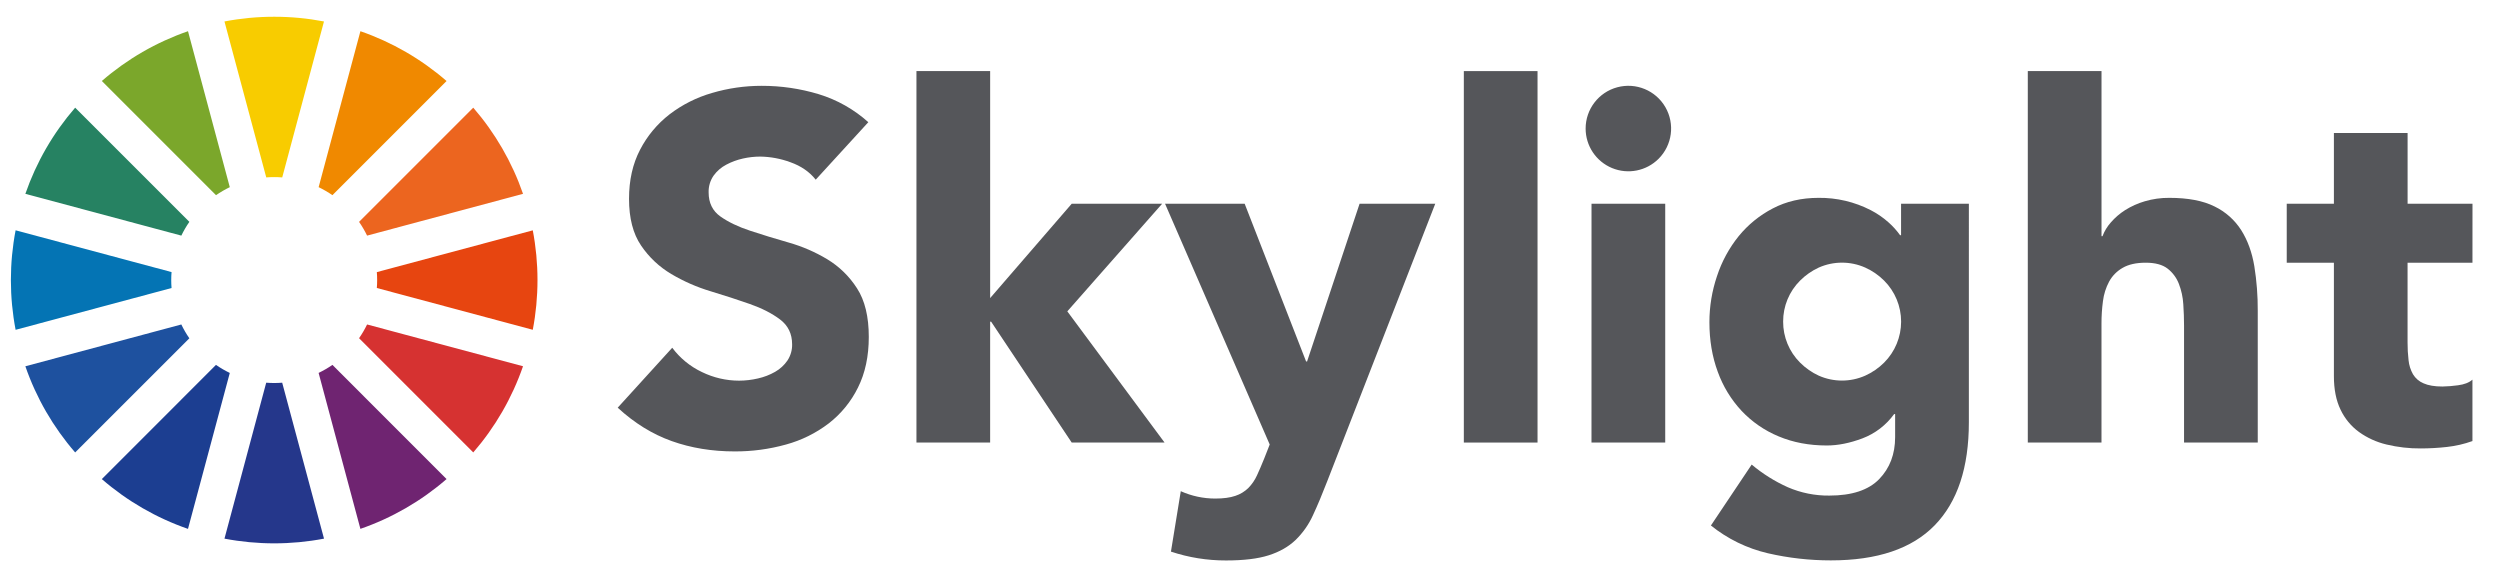
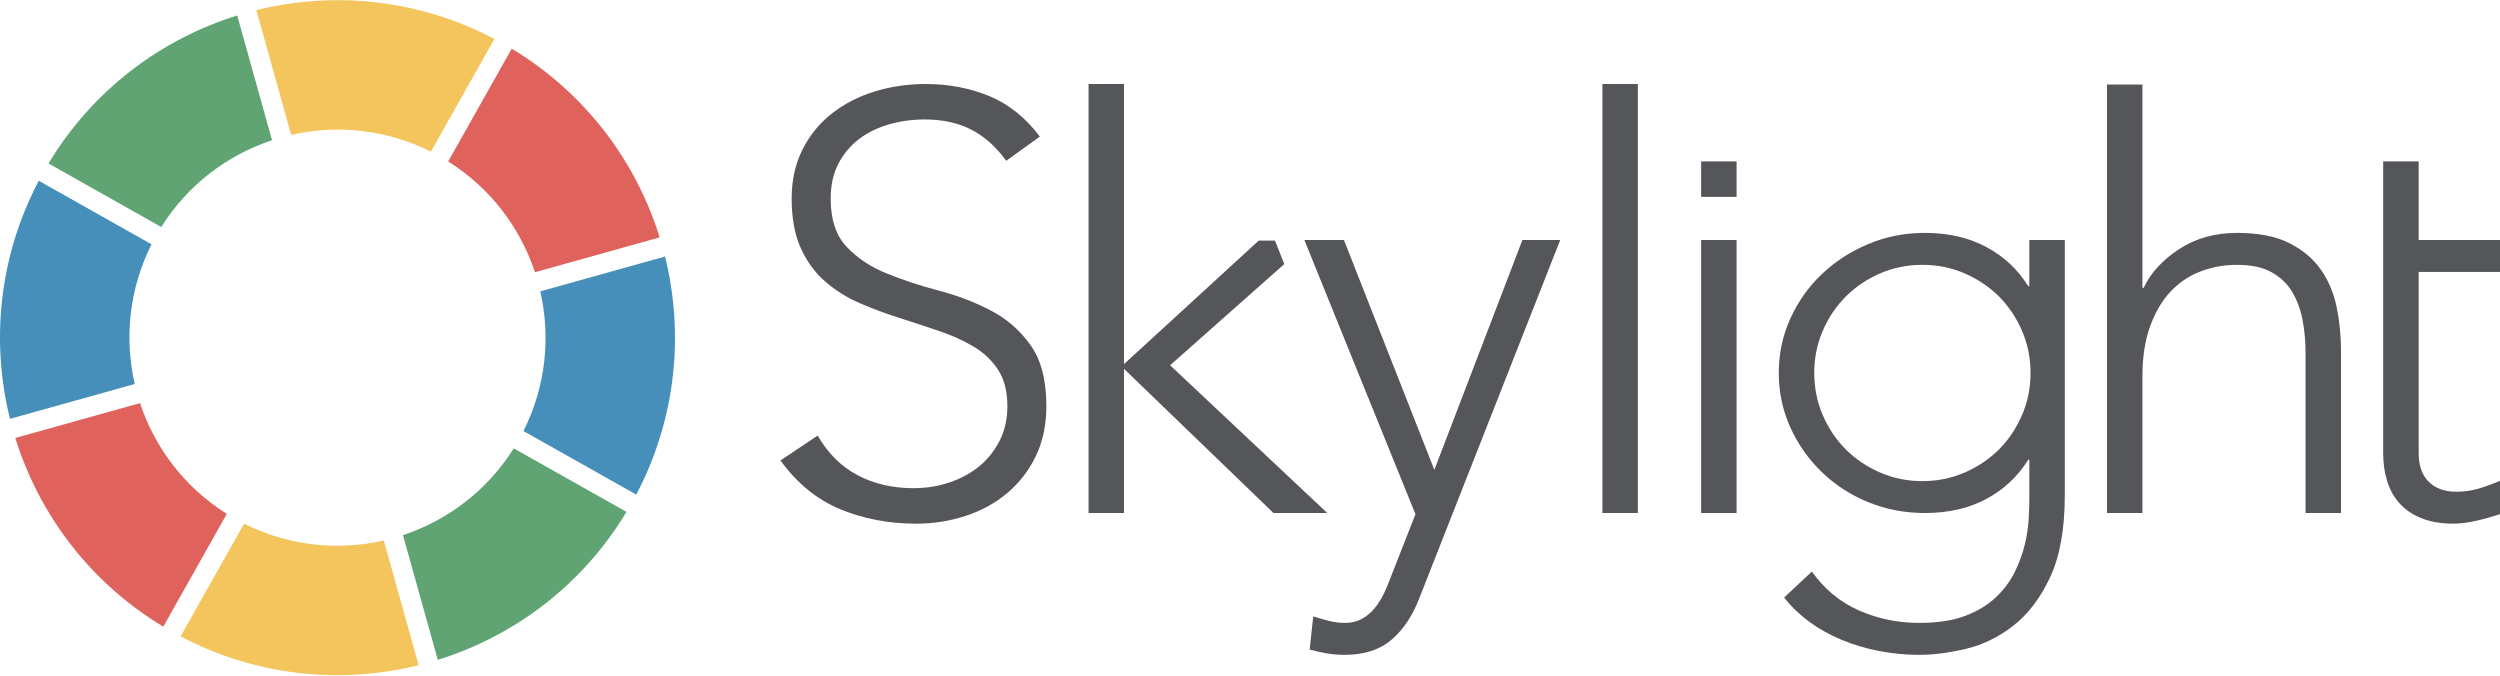
- <svg xmlns="http://www.w3.org/2000/svg" id="Layer_1" data-name="Layer 1" viewBox="0 0 2350 530">
-   <defs>
-     <style>.cls-1{fill:#25378b;}.cls-2{fill:#0474b4;}.cls-3{fill:#7ba72b;}.cls-4{fill:#268262;}.cls-5{fill:#1e519f;}.cls-6{fill:#1c3e91;}.cls-7{fill:#f8cc00;}.cls-8{fill:#f08900;}.cls-9{fill:#d63231;}.cls-10{fill:#e74510;}.cls-11{fill:#ec651f;}.cls-12{fill:#6f2471;}.cls-13{fill:#55565a;}</style>
-   </defs>
-   <path class="cls-1" d="M265.26,359.73c-2.48.21-5,.3-7.51.3s-5-.09-7.51-.3L211,506.32a249.08,249.08,0,0,0,93.57,0Z" />
-   <path class="cls-2" d="M161.26,255.76,14.67,216.48a248.92,248.92,0,0,0,0,93.54l146.59-39.28c-.21-2.48-.3-5-.3-7.48S161.06,258.24,161.26,255.76Z" />
-   <path class="cls-3" d="M176.72,29.34a247.31,247.31,0,0,0-81,46.78L203.05,183.47A97.24,97.24,0,0,1,216,175.93Z" />
-   <path class="cls-4" d="M23.84,182.2l146.62,39.28A94,94,0,0,1,178,208.53L70.65,101.22A246.94,246.94,0,0,0,23.84,182.2Z" />
-   <path class="cls-5" d="M170.45,305,23.84,344.3a246.42,246.42,0,0,0,46.81,81L178,318A92.25,92.25,0,0,1,170.45,305Z" />
-   <path class="cls-6" d="M203,343,95.71,450.34a246.86,246.86,0,0,0,81,46.81L216,350.57A97.58,97.58,0,0,1,203,343Z" />
-   <path class="cls-7" d="M257.76,15.75A246.66,246.66,0,0,0,211,20.18l39.28,146.59c2.48-.21,5-.3,7.51-.3s5,.09,7.51.3L304.54,20.18A246.66,246.66,0,0,0,257.76,15.75Z" />
-   <path class="cls-8" d="M338.79,29.34,299.52,175.93a97.3,97.3,0,0,1,12.95,7.54L419.77,76.16A246.72,246.72,0,0,0,338.79,29.34Z" />
-   <path class="cls-9" d="M345.06,305a95.1,95.1,0,0,1-7.54,12.92L444.86,425.28a246.88,246.88,0,0,0,46.78-81Z" />
-   <path class="cls-10" d="M500.81,216.51,354.22,255.79c.21,2.48.3,5,.3,7.48s-.09,5-.3,7.45L500.81,310a248.61,248.61,0,0,0,0-93.48Z" />
-   <path class="cls-11" d="M444.86,101.22,337.52,208.56a95.1,95.1,0,0,1,7.54,12.92L491.65,182.2A247.4,247.4,0,0,0,444.86,101.22Z" />
-   <path class="cls-12" d="M312.49,343a97.63,97.63,0,0,1-13,7.54l39.28,146.59a246.58,246.58,0,0,0,81-46.81Z" />
-   <path class="cls-13" d="M766.78,168.89Q758,157.81,743,152.5a85.41,85.41,0,0,0-28.4-5.31A74.69,74.69,0,0,0,698.43,149a62.13,62.13,0,0,0-15.7,5.77,34.21,34.21,0,0,0-12,10.39,26.32,26.32,0,0,0-4.62,15.7q0,14.78,11.08,22.63t27.94,13.39Q722,222.47,741.38,228a149.68,149.68,0,0,1,36.25,15.7A85.94,85.94,0,0,1,805.58,271q11.09,17.09,11.08,45.72,0,27.25-10.16,47.57A96.48,96.48,0,0,1,779,398a116.78,116.78,0,0,1-40.18,19.86,176.65,176.65,0,0,1-48.26,6.47q-31.87,0-59.12-9.7t-50.8-31.4l51.26-56.35a74.72,74.72,0,0,0,27.94,22.86,79.72,79.72,0,0,0,34.87,8.08,78.91,78.91,0,0,0,17.78-2.08,58,58,0,0,0,16.16-6.24,34.89,34.89,0,0,0,11.55-10.62,26.5,26.5,0,0,0,4.39-15.24q0-14.78-11.31-23.32t-28.4-14.55q-17.09-6-36.95-12A165.43,165.43,0,0,1,631,257.57a88.92,88.92,0,0,1-28.4-26.79q-11.32-16.63-11.31-43.88,0-26.32,10.39-46.18a100.32,100.32,0,0,1,27.71-33.25,120.54,120.54,0,0,1,39.95-20.09A163.64,163.64,0,0,1,716,80.68a183.53,183.53,0,0,1,53.58,7.85,123.74,123.74,0,0,1,46.65,26.33Z" />
-   <path class="cls-13" d="M861.46,66.83h69.28V280.2l76.67-88.68h85l-89.14,101.15L1094.69,416H1007.4L931.66,302.37h-.93V416H861.46Z" />
-   <path class="cls-13" d="M1247.56,452.47q-6.93,18-13.39,31.87a76.6,76.6,0,0,1-16.4,23.32q-9.94,9.46-25.17,14.32t-40.18,4.85a162.48,162.48,0,0,1-51.73-8.31l9.24-56.8a79.32,79.32,0,0,0,32.33,6.93q11.54,0,18.94-2.54a31.56,31.56,0,0,0,12.24-7.39,41.08,41.08,0,0,0,8.08-11.78q3.22-6.93,6.93-16.16l5.08-12.94-98.37-226.3H1170l57.73,148.25h.92L1278,191.53h71.13Z" />
-   <path class="cls-13" d="M1376,66.83h69.28V416H1376Z" />
-   <path class="cls-13" d="M1490.49,120.86a40.18,40.18,0,1,1,68.58,28.4,40.18,40.18,0,0,1-68.58-28.4Zm5.54,70.66h69.28V416H1496Z" />
-   <path class="cls-13" d="M1850.73,397q0,63.74-32.1,96.76t-97.68,33a263.16,263.16,0,0,1-59.12-6.69,133.81,133.81,0,0,1-53.57-26.1l38.33-57.27A145.22,145.22,0,0,0,1680.54,458a95.53,95.53,0,0,0,39,7.85q31.87,0,46.88-15.47t15-39.49V389.2h-.92a65.29,65.29,0,0,1-29.79,22.86q-17.79,6.69-33.48,6.7-24.94,0-45.26-8.54a100.84,100.84,0,0,1-34.87-24,107.05,107.05,0,0,1-22.4-36.72q-7.86-21.23-7.85-46.64a135,135,0,0,1,7.16-43.41A118.67,118.67,0,0,1,1634.35,222a102.05,102.05,0,0,1,32.1-26.09q18.93-9.93,43-9.93a104.45,104.45,0,0,1,49,11.55A80.78,80.78,0,0,1,1775,208.85a71.92,71.92,0,0,1,11.08,12.24h.92V191.53h63.74Zm-174.58-94.68a54.1,54.1,0,0,0,15.94,38.56,60.76,60.76,0,0,0,17.55,12.24,53.88,53.88,0,0,0,43.64,0,60,60,0,0,0,17.78-12.24,54.5,54.5,0,0,0,0-77.13,60.1,60.1,0,0,0-17.78-12.24,53.85,53.85,0,0,0-43.64,0,60.88,60.88,0,0,0-17.55,12.24,54.11,54.11,0,0,0-15.94,38.57Z" />
-   <path class="cls-13" d="M1975.42,66.83V222h.93a41.74,41.74,0,0,1,7.85-12.93,61.59,61.59,0,0,1,13.4-11.55,73.13,73.13,0,0,1,18.47-8.31,79.18,79.18,0,0,1,23.09-3.23q26.32,0,42.49,8.08a61.5,61.5,0,0,1,25.17,22.4q9,14.32,12.24,33.72a256.68,256.68,0,0,1,3.23,42V416H2053V306.06q0-9.69-.7-20.09a63.32,63.32,0,0,0-4.16-19.17,33.14,33.14,0,0,0-10.62-14.32q-7.17-5.54-20.55-5.54t-21.71,4.85a33.08,33.08,0,0,0-12.7,12.93,52.89,52.89,0,0,0-5.77,18.24,157,157,0,0,0-1.39,21.24V416h-69.27V66.83Z" />
-   <path class="cls-13" d="M2324.11,246.95h-61v74.82a139.64,139.64,0,0,0,.93,16.86,33.86,33.86,0,0,0,4.16,13.16,20.94,20.94,0,0,0,9.93,8.54q6.69,3,17.78,3a119.05,119.05,0,0,0,14.55-1.16q9-1.15,13.63-5.31V414.6a104.93,104.93,0,0,1-24,5.54,221.25,221.25,0,0,1-24.48,1.39,133.13,133.13,0,0,1-32.33-3.7,73.56,73.56,0,0,1-25.86-11.78,55.11,55.11,0,0,1-17.32-21q-6.24-12.93-6.23-31.41V246.95h-44.34V191.53h44.34V125h69.27v66.51h61Z" />
+ <svg xmlns="http://www.w3.org/2000/svg" version="1.1" id="Layer_1" x="0px" y="0px" viewBox="0 0 300 81.02" enable-background="new 0 0 300 81.02" xml:space="preserve">
+   <g>
+     <g>
+       <path fill="#DF635C" d="M64.193,32.667l14.969-4.181c-2.851-9.164-8.944-17.338-17.757-22.645l-7.624,13.532    C58.86,22.56,62.424,27.324,64.193,32.667z" />
+       <path fill="#60A474" d="M32.645,16.828L28.465,1.859C19.3,4.709,11.126,10.803,5.82,19.616l13.532,7.624    C22.538,22.16,27.303,18.596,32.645,16.828z" />
+       <path fill="#468FBA" d="M62.816,51.726l13.532,7.624c4.788-9.105,5.765-19.254,3.455-28.569l-14.969,4.181    C66.089,40.448,65.509,46.369,62.816,51.726z" />
+       <path fill="#F4C55C" d="M51.705,18.204l7.624-13.532C50.224-0.116,40.075-1.093,30.76,1.218l4.181,14.969    C40.426,14.931,46.348,15.511,51.705,18.204z" />
+       <path fill="#60A474" d="M61.647,53.802c-3.186,5.079-7.951,8.644-13.293,10.412l4.181,14.969    c9.164-2.851,17.339-8.944,22.645-17.757L61.647,53.802z" />
+       <path fill="#468FBA" d="M18.183,29.316L4.651,21.692c-4.788,9.105-5.765,19.254-3.454,28.569l14.969-4.181    C14.909,40.594,15.489,34.672,18.183,29.316z" />
+       <path fill="#F4C55C" d="M29.294,62.838L21.67,76.37c9.105,4.788,19.253,5.765,28.569,3.455l-4.181-14.969    C40.573,66.111,34.651,65.531,29.294,62.838z" />
+       <path fill="#DF635C" d="M16.806,48.375L1.837,52.556C4.688,61.72,10.781,69.894,19.594,75.2l7.624-13.532    C22.139,58.482,18.574,53.718,16.806,48.375z" />
+     </g>
+     <g>
+       <path fill="#54565A" d="M123.647,41.39c-1.274-1.778-2.869-3.157-4.785-4.148c-1.911-0.997-3.993-1.789-6.237-2.376    c-2.249-0.592-4.326-1.279-6.242-2.06c-1.916-0.775-3.512-1.839-4.785-3.19c-1.28-1.346-1.916-3.273-1.916-5.777    c0-1.606,0.305-3.002,0.919-4.187c0.615-1.18,1.435-2.16,2.448-2.941c1.019-0.781,2.21-1.368,3.584-1.772    c1.368-0.399,2.808-0.604,4.326-0.604c2.171,0,4.049,0.415,5.638,1.241c1.578,0.831,2.963,2.071,4.148,3.722l4.038-2.908    c-1.7-2.265-3.722-3.883-6.059-4.858c-2.343-0.964-4.885-1.451-7.627-1.451c-2.127,0-4.16,0.294-6.098,0.886    c-1.938,0.593-3.65,1.468-5.14,2.625c-1.49,1.158-2.67,2.598-3.545,4.326C95.438,19.639,95,21.616,95,23.837    c0,2.365,0.366,4.348,1.097,5.954c0.737,1.612,1.717,2.947,2.947,4.01c1.23,1.063,2.609,1.922,4.149,2.586    c1.534,0.665,3.118,1.252,4.752,1.772c1.628,0.521,3.213,1.041,4.747,1.562c1.54,0.521,2.919,1.146,4.148,1.877    c1.23,0.731,2.21,1.667,2.947,2.803c0.731,1.13,1.097,2.576,1.097,4.326c0,1.512-0.293,2.869-0.886,4.076    c-0.593,1.202-1.396,2.232-2.409,3.085c-1.019,0.847-2.21,1.512-3.584,1.983c-1.368,0.476-2.836,0.709-4.398,0.709    c-2.503,0-4.736-0.521-6.696-1.556c-1.966-1.041-3.561-2.625-4.791-4.752l-4.464,2.98c1.983,2.742,4.37,4.691,7.162,5.849    c2.786,1.158,5.838,1.739,9.144,1.739c2.033,0,3.999-0.31,5.888-0.925c1.889-0.615,3.556-1.523,5.001-2.731    c1.44-1.207,2.587-2.681,3.44-4.431c0.847-1.75,1.274-3.761,1.274-6.026C125.563,45.605,124.926,43.162,123.647,41.39z" />
+       <polygon fill="#54565A" points="140.412,43.832 154.115,31.686 152.996,28.872 151.047,28.872 134.879,43.694 134.879,10.079     130.626,10.079 130.626,61.562 134.879,61.562 134.879,44.259 152.819,61.562 159.272,61.562   " />
+       <path fill="#54565A" d="M172.122,56.383L161.271,28.8h-4.747l0.028,0.072l0.371,0.908l2.985,7.378l9.948,24.548l-2.98,7.588    c-0.238,0.659-0.51,1.307-0.814,1.95c-0.31,0.637-0.676,1.213-1.102,1.734c-0.426,0.521-0.93,0.947-1.523,1.279    c-0.593,0.327-1.263,0.493-2.022,0.493c-0.665,0-1.313-0.083-1.95-0.244c-0.637-0.166-1.263-0.343-1.878-0.532l-0.426,3.971    c0.659,0.188,1.346,0.338,2.055,0.46c0.709,0.116,1.418,0.177,2.127,0.177c2.365,0,4.254-0.615,5.677-1.844    c1.418-1.23,2.526-2.908,3.329-5.035L187.226,28.8h-4.536L172.122,56.383z" />
+       <rect x="192.288" y="10.079" fill="#54565A" width="4.254" height="51.482" />
+       <rect x="204.136" y="28.8" fill="#54565A" width="4.254" height="32.762" />
+       <rect x="204.136" y="19.369" fill="#54565A" width="4.254" height="4.254" />
+       <path fill="#54565A" d="M243.522,34.333h-0.144c-1.23-1.988-2.897-3.55-4.996-4.68c-2.105-1.135-4.575-1.706-7.411-1.706    c-2.415,0-4.68,0.454-6.807,1.351c-2.127,0.897-3.982,2.105-5.566,3.617c-1.584,1.512-2.836,3.285-3.761,5.317    c-0.919,2.033-1.385,4.21-1.385,6.525c0,2.315,0.465,4.492,1.385,6.525c0.925,2.033,2.177,3.816,3.761,5.35    c1.584,1.54,3.439,2.742,5.566,3.617c2.127,0.875,4.392,1.313,6.807,1.313c2.836,0,5.306-0.565,7.411-1.7    c2.099-1.136,3.766-2.697,4.996-4.68h0.144v4.536c0,0.615-0.022,1.418-0.072,2.409c-0.044,0.997-0.199,2.049-0.46,3.157    c-0.26,1.113-0.665,2.221-1.207,3.334c-0.543,1.108-1.302,2.127-2.265,3.046c-0.969,0.925-2.199,1.667-3.689,2.238    c-1.49,0.565-3.323,0.847-5.494,0.847c-2.553,0-4.968-0.493-7.234-1.484c-2.271-0.997-4.165-2.553-5.677-4.68l-3.329,3.118    c0.847,1.086,1.855,2.055,3.013,2.908c1.158,0.847,2.448,1.567,3.866,2.16c1.418,0.593,2.919,1.041,4.503,1.346    c1.578,0.31,3.201,0.465,4.857,0.465c1.651,0,3.495-0.238,5.528-0.709c2.033-0.476,3.938-1.396,5.71-2.769    c1.772-1.368,3.251-3.307,4.431-5.81c1.18-2.509,1.772-5.794,1.772-9.859V28.8h-4.254V34.333z M242.635,49.825    c-0.687,1.584-1.606,2.958-2.764,4.115c-1.163,1.158-2.531,2.077-4.115,2.764c-1.584,0.687-3.273,1.03-5.068,1.03    c-1.8,0-3.489-0.343-5.073-1.03c-1.584-0.687-2.952-1.606-4.11-2.764c-1.163-1.158-2.083-2.531-2.769-4.115    s-1.025-3.273-1.025-5.068c0-1.8,0.338-3.489,1.025-5.073s1.606-2.952,2.769-4.11c1.158-1.158,2.526-2.082,4.11-2.769    c1.584-0.681,3.273-1.025,5.073-1.025c1.795,0,3.484,0.343,5.068,1.025c1.584,0.687,2.952,1.612,4.115,2.769    c1.158,1.158,2.077,2.526,2.764,4.11c0.687,1.584,1.03,3.273,1.03,5.073C243.666,46.552,243.322,48.241,242.635,49.825z" />
+       <path fill="#54565A" d="M278.471,32.312c-0.919-1.302-2.188-2.354-3.794-3.157c-1.606-0.803-3.683-1.208-6.237-1.208    c-2.653,0-4.968,0.654-6.951,1.95c-1.988,1.302-3.406,2.852-4.254,4.647h-0.144V10.146h-4.254v51.415h4.254V45.184    c0-2.271,0.293-4.248,0.886-5.926c0.593-1.673,1.396-3.068,2.409-4.182c1.019-1.108,2.227-1.939,3.617-2.481    c1.396-0.543,2.875-0.814,4.437-0.814c1.7,0,3.085,0.293,4.149,0.886c1.063,0.593,1.889,1.379,2.481,2.376    c0.587,0.991,1.003,2.116,1.241,3.368c0.233,1.252,0.355,2.542,0.355,3.866v19.286h4.254V42.06c0-1.795-0.177-3.545-0.532-5.245    C280.033,35.109,279.396,33.613,278.471,32.312z" />
+       <path fill="#54565A" d="M290.241,32.628V54.4c0,1.468,0.399,2.603,1.202,3.406s1.916,1.202,3.334,1.202    c0.803,0,1.617-0.105,2.448-0.316c0.775-0.205,2.005-0.665,2.775-0.991v3.993c-0.798,0.271-1.806,0.559-2.814,0.792    c-1.036,0.233-1.961,0.354-2.764,0.354c-1.512,0-2.814-0.227-3.899-0.676c-1.091-0.449-1.961-1.052-2.625-1.811    c-0.659-0.753-1.146-1.639-1.451-2.659c-0.31-1.014-0.465-2.116-0.465-3.295V19.369h4.259v9.433H300v3.827H290.241z" />
+     </g>
+   </g>
</svg>
